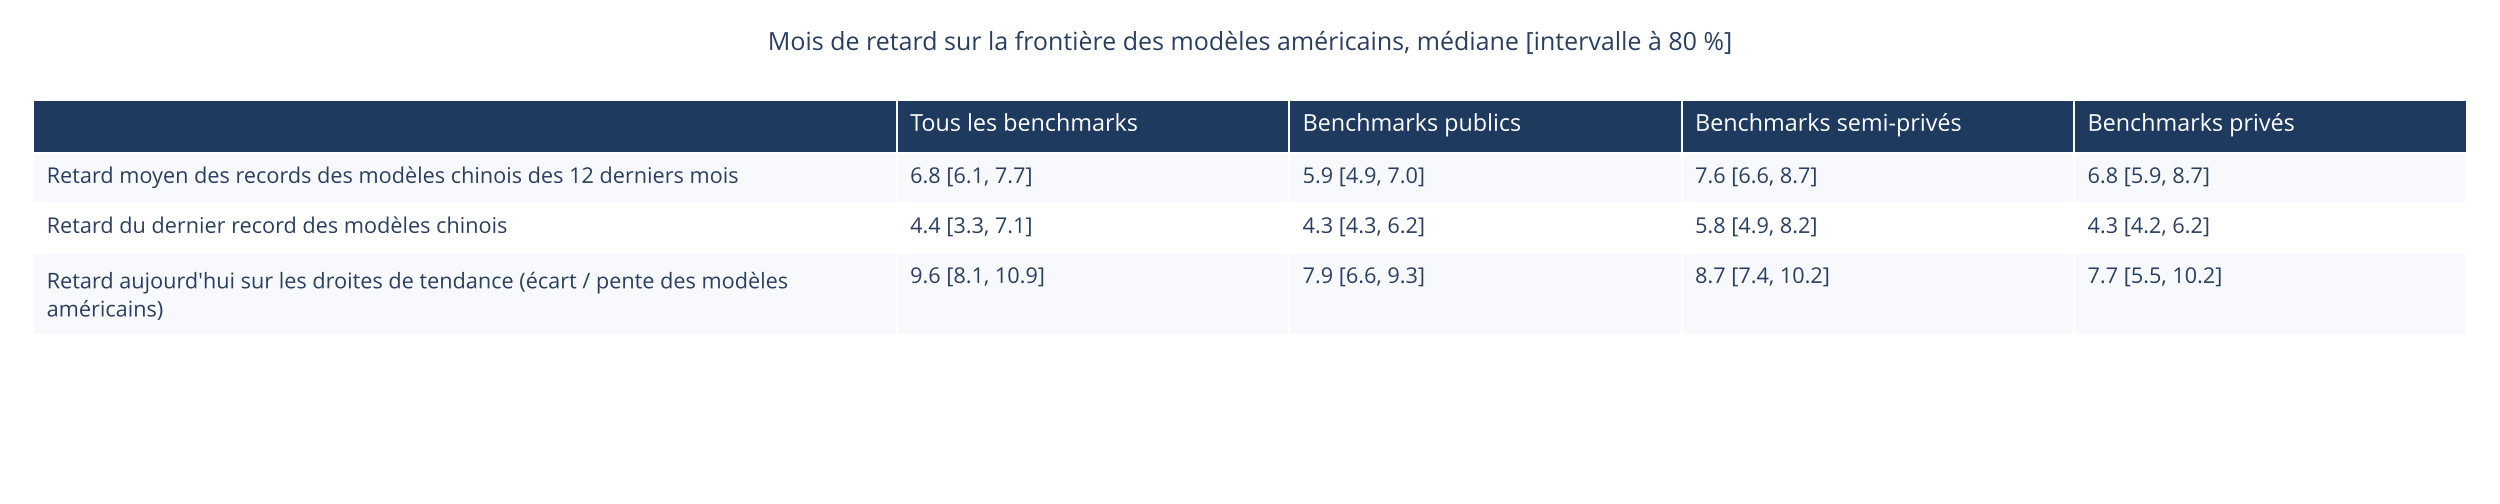
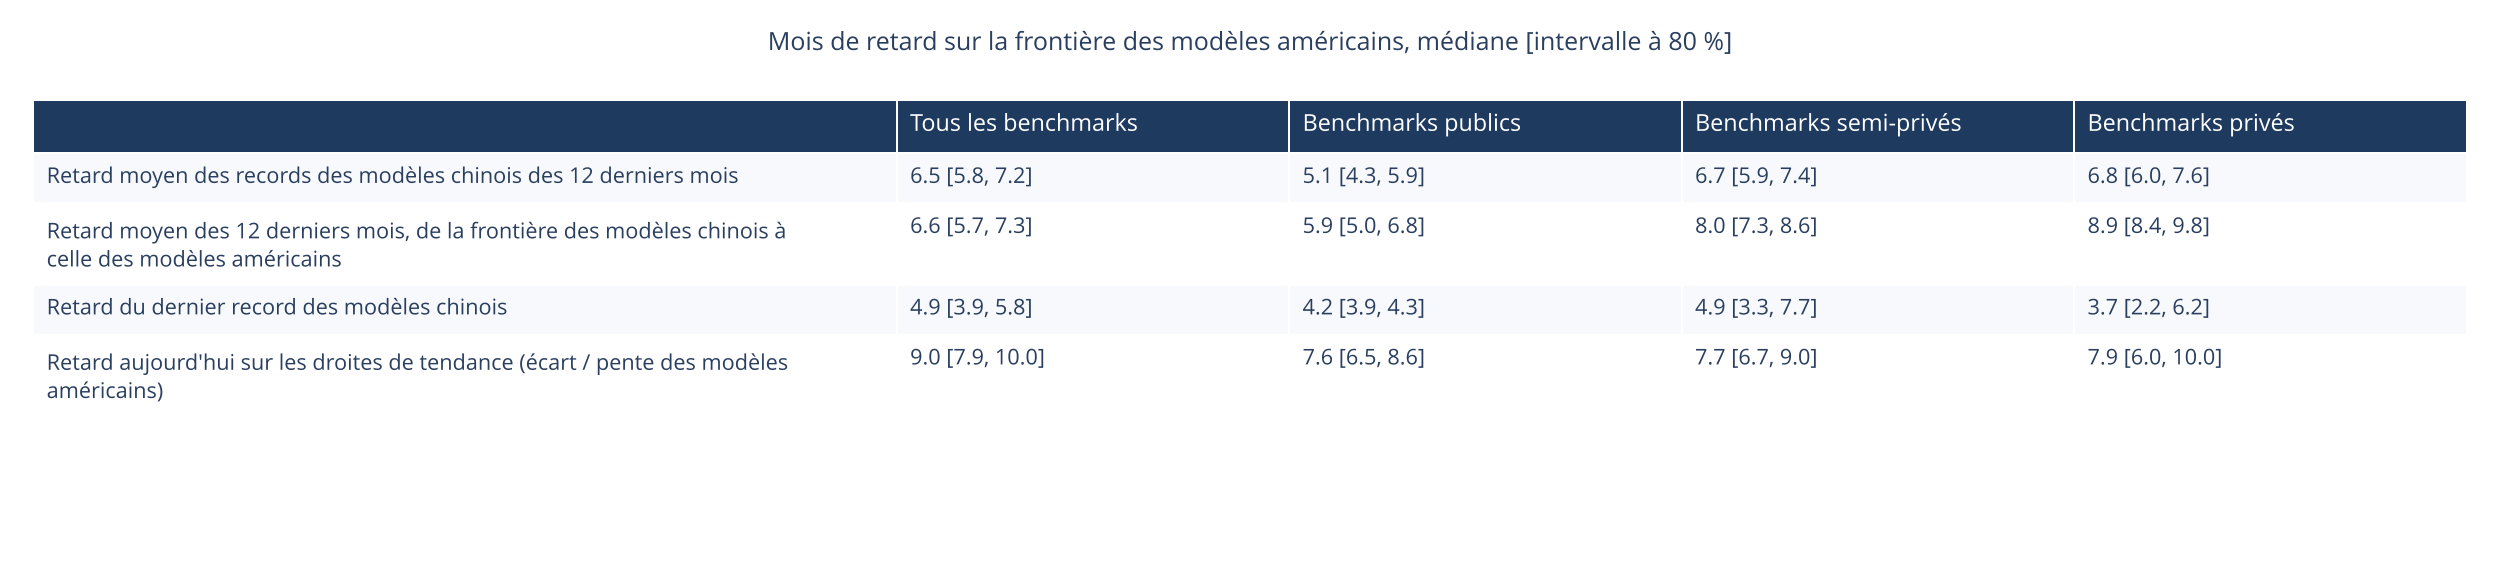
- <svg xmlns="http://www.w3.org/2000/svg" class="main-svg" width="1500" height="302" style="" viewBox="0 0 1500 302">
-   <rect x="0" y="0" width="1500" height="302" style="fill: rgb(255, 255, 255); fill-opacity: 1;" />
-   <defs id="defs-2aebf2">
+ <svg xmlns="http://www.w3.org/2000/svg" class="main-svg" width="1500" height="350" style="" viewBox="0 0 1500 350">
+   <rect x="0" y="0" width="1500" height="350" style="fill: rgb(255, 255, 255); fill-opacity: 1;" />
+   <defs id="defs-e7cb31">
    <g class="clips" />
    <g class="gradients" />
    <g class="patterns" />
  </defs>
  <g class="bglayer" />
  <g class="layer-below">
    <g class="imagelayer" />
    <g class="shapelayer" />
  </g>
  <g class="cartesianlayer" />
  <g class="polarlayer" />
  <g class="smithlayer" />
  <g class="ternarylayer" />
  <g class="geolayer" />
  <g class="funnelarealayer" />
  <g class="pielayer" />
  <g class="iciclelayer" />
  <g class="treemaplayer" />
  <g class="sunburstlayer" />
  <g class="glimages" />
-   <g class="table" overflow="visible" width="1500" height="302" transform="" style="box-sizing: content-box; position: absolute; left: 0px; overflow: visible; shape-rendering: crispedges; pointer-events: all;">
-     <g class="table-control-view" transform="translate(20,60)" clip-path="url(#clip2aebf2_scrollAreaBottomClip_0c5ba1true)" style="box-sizing: content-box;">
-       <rect class="scroll-background" fill="none" width="1460" height="232" />
-       <g class="y-column" transform="" clip-path="url(#clip2aebf2_columnBoundaryClippath_0c5ba1true_0)">
+   <g class="table" overflow="visible" width="1500" height="350" transform="" style="box-sizing: content-box; position: absolute; left: 0px; overflow: visible; shape-rendering: crispedges; pointer-events: all;">
+     <g class="table-control-view" transform="translate(20,60)" clip-path="url(#clipe7cb31_scrollAreaBottomClip_31409dtrue)" style="box-sizing: content-box;">
+       <rect class="scroll-background" fill="none" width="1460" height="280" />
+       <g class="y-column" transform="" clip-path="url(#clipe7cb31_columnBoundaryClippath_31409dtrue_0)">
        <g class="column-block" id="cells1" transform="" style="cursor: default;">
          <g class="column-cells">
            <g class="column-cell" transform="translate(0,32)">
              <rect class="cell-rect" width="518.065" stroke-width="1" style="stroke: rgb(255, 255, 255); stroke-opacity: 1; fill: rgb(247, 249, 252); fill-opacity: 1;" height="30" />
              <g class="cell-text-holder" transform="translate(8,8)" text-anchor="start" style="shape-rendering: geometricprecision;">
                <text class="cell-text" dy="0.75em" x="0" y="0" style="cursor: auto; font-family: 'Open Sans', verdana, arial, sans-serif; font-size: 13px; fill: rgb(42, 63, 95); fill-opacity: 1; white-space: pre;">Retard moyen des records des modèles chinois des 12 derniers mois</text>
              </g>
            </g>
            <g class="column-cell" transform="translate(0,62)">
-               <rect class="cell-rect" width="518.065" stroke-width="1" style="stroke: rgb(255, 255, 255); stroke-opacity: 1; fill: rgb(255, 255, 255); fill-opacity: 1;" height="30" />
+               <rect class="cell-rect" width="518.065" stroke-width="1" style="stroke: rgb(255, 255, 255); stroke-opacity: 1; fill: rgb(255, 255, 255); fill-opacity: 1;" height="48.9" />
+               <g class="cell-text-holder" transform="translate(8,21)" style="shape-rendering: geometricprecision;">
+                 <text class="cell-text" dy="0" x="0" y="0" style="cursor: auto; font-family: 'Open Sans', verdana, arial, sans-serif; font-size: 13px; fill: rgb(42, 63, 95); fill-opacity: 1; white-space: pre;">
+                   <tspan class="line" dy="0em" x="0" y="0">Retard moyen des 12 derniers mois, de la frontière des modèles chinois à</tspan>
+                   <tspan class="line" dy="1.3em" x="0" y="0">celle des modèles américains</tspan>
+                 </text>
+               </g>
+             </g>
+             <g class="column-cell" transform="translate(0,110.9)">
+               <rect class="cell-rect" width="518.065" stroke-width="1" style="stroke: rgb(255, 255, 255); stroke-opacity: 1; fill: rgb(247, 249, 252); fill-opacity: 1;" height="30" />
              <g class="cell-text-holder" transform="translate(8,8)" text-anchor="start" style="shape-rendering: geometricprecision;">
                <text class="cell-text" dy="0.75em" x="0" y="0" style="cursor: auto; font-family: 'Open Sans', verdana, arial, sans-serif; font-size: 13px; fill: rgb(42, 63, 95); fill-opacity: 1; white-space: pre;">Retard du dernier record des modèles chinois</text>
              </g>
            </g>
-             <g class="column-cell" transform="translate(0,92)">
-               <rect class="cell-rect" width="518.065" stroke-width="1" style="stroke: rgb(255, 255, 255); stroke-opacity: 1; fill: rgb(247, 249, 252); fill-opacity: 1;" height="48.9" />
+             <g class="column-cell" transform="translate(0,140.9)">
+               <rect class="cell-rect" width="518.065" stroke-width="1" style="stroke: rgb(255, 255, 255); stroke-opacity: 1; fill: rgb(255, 255, 255); fill-opacity: 1;" height="48.9" />
              <g class="cell-text-holder" transform="translate(8,21)" style="shape-rendering: geometricprecision;">
                <text class="cell-text" dy="0" x="0" y="0" style="cursor: auto; font-family: 'Open Sans', verdana, arial, sans-serif; font-size: 13px; fill: rgb(42, 63, 95); fill-opacity: 1; white-space: pre;">
                  <tspan class="line" dy="0em" x="0" y="0">Retard aujourd'hui sur les droites de tendance (écart / pente des modèles</tspan>
                  <tspan class="line" dy="1.3em" x="0" y="0">américains)</tspan>
                </text>
              </g>
            </g>
          </g>
        </g>
        <g class="column-block" id="cells2" transform="" style="cursor: default;">
          <g class="column-cells" />
        </g>
        <g class="column-block" id="header" style="cursor: ew-resize;">
          <g class="column-cells">
            <g class="column-cell" transform="">
              <rect class="cell-rect" width="518.065" stroke-width="1" style="stroke: rgb(255, 255, 255); stroke-opacity: 1; fill: rgb(31, 58, 95); fill-opacity: 1;" height="32" />
              <g class="cell-text-holder" transform="translate(8,8)" text-anchor="start" style="shape-rendering: geometricprecision;">
                <text class="cell-text" dy="0.75em" style="cursor: auto; font-family: 'Open Sans', verdana, arial, sans-serif; font-size: 14px; fill: rgb(255, 255, 255); fill-opacity: 1;" />
              </g>
            </g>
          </g>
        </g>
        <g class="column-boundary" />
-         <clipPath class="column-boundary-clippath" id="clip2aebf2_columnBoundaryClippath_0c5ba1true_0">
-           <rect class="column-boundary-rect" fill="none" width="520.065" height="239" x="-1" y="-1" />
-         </clipPath>
-       </g>
-       <g class="y-column" transform="translate(518.0645,0)" clip-path="url(#clip2aebf2_columnBoundaryClippath_0c5ba1true_1)">
-         <g class="column-block" id="cells1" transform="" style="cursor: default;">
-           <g class="column-cells">
-             <g class="column-cell" transform="translate(0,32)">
-               <rect class="cell-rect" width="235.484" stroke-width="1" style="stroke: rgb(255, 255, 255); stroke-opacity: 1; fill: rgb(247, 249, 252); fill-opacity: 1;" height="30" />
-               <g class="cell-text-holder" transform="translate(8,8)" text-anchor="start" style="shape-rendering: geometricprecision;">
-                 <text class="cell-text" dy="0.75em" x="0" y="0" style="cursor: auto; font-family: 'Open Sans', verdana, arial, sans-serif; font-size: 13px; fill: rgb(42, 63, 95); fill-opacity: 1; white-space: pre;">6.8 [6.1, 7.7]</text>
-               </g>
-             </g>
-             <g class="column-cell" transform="translate(0,62)">
-               <rect class="cell-rect" width="235.484" stroke-width="1" style="stroke: rgb(255, 255, 255); stroke-opacity: 1; fill: rgb(255, 255, 255); fill-opacity: 1;" height="30" />
-               <g class="cell-text-holder" transform="translate(8,8)" text-anchor="start" style="shape-rendering: geometricprecision;">
-                 <text class="cell-text" dy="0.75em" x="0" y="0" style="cursor: auto; font-family: 'Open Sans', verdana, arial, sans-serif; font-size: 13px; fill: rgb(42, 63, 95); fill-opacity: 1; white-space: pre;">4.4 [3.3, 7.1]</text>
-               </g>
-             </g>
-             <g class="column-cell" transform="translate(0,92)">
-               <rect class="cell-rect" width="235.484" stroke-width="1" style="stroke: rgb(255, 255, 255); stroke-opacity: 1; fill: rgb(247, 249, 252); fill-opacity: 1;" height="48.9" />
-               <g class="cell-text-holder" transform="translate(8,8)" text-anchor="start" style="shape-rendering: geometricprecision;">
-                 <text class="cell-text" dy="0.75em" x="0" y="0" style="cursor: auto; font-family: 'Open Sans', verdana, arial, sans-serif; font-size: 13px; fill: rgb(42, 63, 95); fill-opacity: 1; white-space: pre;">9.6 [8.1, 10.9]</text>
+         <clipPath class="column-boundary-clippath" id="clipe7cb31_columnBoundaryClippath_31409dtrue_0">
+           <rect class="column-boundary-rect" fill="none" width="520.065" height="287" x="-1" y="-1" />
+         </clipPath>
+       </g>
+       <g class="y-column" transform="translate(518.0645,0)" clip-path="url(#clipe7cb31_columnBoundaryClippath_31409dtrue_1)">
+         <g class="column-block" id="cells1" transform="" style="cursor: default;">
+           <g class="column-cells">
+             <g class="column-cell" transform="translate(0,32)">
+               <rect class="cell-rect" width="235.484" stroke-width="1" style="stroke: rgb(255, 255, 255); stroke-opacity: 1; fill: rgb(247, 249, 252); fill-opacity: 1;" height="30" />
+               <g class="cell-text-holder" transform="translate(8,8)" text-anchor="start" style="shape-rendering: geometricprecision;">
+                 <text class="cell-text" dy="0.75em" x="0" y="0" style="cursor: auto; font-family: 'Open Sans', verdana, arial, sans-serif; font-size: 13px; fill: rgb(42, 63, 95); fill-opacity: 1; white-space: pre;">6.5 [5.8, 7.2]</text>
+               </g>
+             </g>
+             <g class="column-cell" transform="translate(0,62)">
+               <rect class="cell-rect" width="235.484" stroke-width="1" style="stroke: rgb(255, 255, 255); stroke-opacity: 1; fill: rgb(255, 255, 255); fill-opacity: 1;" height="48.9" />
+               <g class="cell-text-holder" transform="translate(8,8)" text-anchor="start" style="shape-rendering: geometricprecision;">
+                 <text class="cell-text" dy="0.75em" x="0" y="0" style="cursor: auto; font-family: 'Open Sans', verdana, arial, sans-serif; font-size: 13px; fill: rgb(42, 63, 95); fill-opacity: 1; white-space: pre;">6.6 [5.7, 7.3]</text>
+               </g>
+             </g>
+             <g class="column-cell" transform="translate(0,110.9)">
+               <rect class="cell-rect" width="235.484" stroke-width="1" style="stroke: rgb(255, 255, 255); stroke-opacity: 1; fill: rgb(247, 249, 252); fill-opacity: 1;" height="30" />
+               <g class="cell-text-holder" transform="translate(8,8)" text-anchor="start" style="shape-rendering: geometricprecision;">
+                 <text class="cell-text" dy="0.75em" x="0" y="0" style="cursor: auto; font-family: 'Open Sans', verdana, arial, sans-serif; font-size: 13px; fill: rgb(42, 63, 95); fill-opacity: 1; white-space: pre;">4.9 [3.9, 5.8]</text>
+               </g>
+             </g>
+             <g class="column-cell" transform="translate(0,140.9)">
+               <rect class="cell-rect" width="235.484" stroke-width="1" style="stroke: rgb(255, 255, 255); stroke-opacity: 1; fill: rgb(255, 255, 255); fill-opacity: 1;" height="48.9" />
+               <g class="cell-text-holder" transform="translate(8,8)" text-anchor="start" style="shape-rendering: geometricprecision;">
+                 <text class="cell-text" dy="0.75em" x="0" y="0" style="cursor: auto; font-family: 'Open Sans', verdana, arial, sans-serif; font-size: 13px; fill: rgb(42, 63, 95); fill-opacity: 1; white-space: pre;">9.0 [7.9, 10.0]</text>
              </g>
            </g>
          </g>
        </g>
        <g class="column-block" id="cells2" transform="" style="cursor: default;">
          <g class="column-cells" />
        </g>
        <g class="column-block" id="header" style="cursor: ew-resize;">
          <g class="column-cells">
            <g class="column-cell" transform="">
              <rect class="cell-rect" width="235.484" stroke-width="1" style="stroke: rgb(255, 255, 255); stroke-opacity: 1; fill: rgb(31, 58, 95); fill-opacity: 1;" height="32" />
              <g class="cell-text-holder" transform="translate(8,8)" text-anchor="start" style="shape-rendering: geometricprecision;">
                <text class="cell-text" dy="0.75em" x="0" y="0" style="cursor: auto; font-family: 'Open Sans', verdana, arial, sans-serif; font-size: 14px; fill: rgb(255, 255, 255); fill-opacity: 1; white-space: pre;">Tous les benchmarks</text>
              </g>
            </g>
          </g>
        </g>
        <g class="column-boundary" />
-         <clipPath class="column-boundary-clippath" id="clip2aebf2_columnBoundaryClippath_0c5ba1true_1">
-           <rect class="column-boundary-rect" fill="none" width="237.484" height="239" x="-1" y="-1" />
-         </clipPath>
-       </g>
-       <g class="y-column" transform="translate(753.5484,0)" clip-path="url(#clip2aebf2_columnBoundaryClippath_0c5ba1true_2)">
-         <g class="column-block" id="cells1" transform="" style="cursor: default;">
-           <g class="column-cells">
-             <g class="column-cell" transform="translate(0,32)">
-               <rect class="cell-rect" width="235.484" stroke-width="1" style="stroke: rgb(255, 255, 255); stroke-opacity: 1; fill: rgb(247, 249, 252); fill-opacity: 1;" height="30" />
-               <g class="cell-text-holder" transform="translate(8,8)" text-anchor="start" style="shape-rendering: geometricprecision;">
-                 <text class="cell-text" dy="0.75em" x="0" y="0" style="cursor: auto; font-family: 'Open Sans', verdana, arial, sans-serif; font-size: 13px; fill: rgb(42, 63, 95); fill-opacity: 1; white-space: pre;">5.9 [4.9, 7.0]</text>
-               </g>
-             </g>
-             <g class="column-cell" transform="translate(0,62)">
-               <rect class="cell-rect" width="235.484" stroke-width="1" style="stroke: rgb(255, 255, 255); stroke-opacity: 1; fill: rgb(255, 255, 255); fill-opacity: 1;" height="30" />
-               <g class="cell-text-holder" transform="translate(8,8)" text-anchor="start" style="shape-rendering: geometricprecision;">
-                 <text class="cell-text" dy="0.75em" x="0" y="0" style="cursor: auto; font-family: 'Open Sans', verdana, arial, sans-serif; font-size: 13px; fill: rgb(42, 63, 95); fill-opacity: 1; white-space: pre;">4.3 [4.3, 6.2]</text>
-               </g>
-             </g>
-             <g class="column-cell" transform="translate(0,92)">
-               <rect class="cell-rect" width="235.484" stroke-width="1" style="stroke: rgb(255, 255, 255); stroke-opacity: 1; fill: rgb(247, 249, 252); fill-opacity: 1;" height="48.9" />
-               <g class="cell-text-holder" transform="translate(8,8)" text-anchor="start" style="shape-rendering: geometricprecision;">
-                 <text class="cell-text" dy="0.75em" x="0" y="0" style="cursor: auto; font-family: 'Open Sans', verdana, arial, sans-serif; font-size: 13px; fill: rgb(42, 63, 95); fill-opacity: 1; white-space: pre;">7.9 [6.6, 9.3]</text>
+         <clipPath class="column-boundary-clippath" id="clipe7cb31_columnBoundaryClippath_31409dtrue_1">
+           <rect class="column-boundary-rect" fill="none" width="237.484" height="287" x="-1" y="-1" />
+         </clipPath>
+       </g>
+       <g class="y-column" transform="translate(753.5484,0)" clip-path="url(#clipe7cb31_columnBoundaryClippath_31409dtrue_2)">
+         <g class="column-block" id="cells1" transform="" style="cursor: default;">
+           <g class="column-cells">
+             <g class="column-cell" transform="translate(0,32)">
+               <rect class="cell-rect" width="235.484" stroke-width="1" style="stroke: rgb(255, 255, 255); stroke-opacity: 1; fill: rgb(247, 249, 252); fill-opacity: 1;" height="30" />
+               <g class="cell-text-holder" transform="translate(8,8)" text-anchor="start" style="shape-rendering: geometricprecision;">
+                 <text class="cell-text" dy="0.75em" x="0" y="0" style="cursor: auto; font-family: 'Open Sans', verdana, arial, sans-serif; font-size: 13px; fill: rgb(42, 63, 95); fill-opacity: 1; white-space: pre;">5.1 [4.3, 5.9]</text>
+               </g>
+             </g>
+             <g class="column-cell" transform="translate(0,62)">
+               <rect class="cell-rect" width="235.484" stroke-width="1" style="stroke: rgb(255, 255, 255); stroke-opacity: 1; fill: rgb(255, 255, 255); fill-opacity: 1;" height="48.9" />
+               <g class="cell-text-holder" transform="translate(8,8)" text-anchor="start" style="shape-rendering: geometricprecision;">
+                 <text class="cell-text" dy="0.75em" x="0" y="0" style="cursor: auto; font-family: 'Open Sans', verdana, arial, sans-serif; font-size: 13px; fill: rgb(42, 63, 95); fill-opacity: 1; white-space: pre;">5.9 [5.0, 6.8]</text>
+               </g>
+             </g>
+             <g class="column-cell" transform="translate(0,110.9)">
+               <rect class="cell-rect" width="235.484" stroke-width="1" style="stroke: rgb(255, 255, 255); stroke-opacity: 1; fill: rgb(247, 249, 252); fill-opacity: 1;" height="30" />
+               <g class="cell-text-holder" transform="translate(8,8)" text-anchor="start" style="shape-rendering: geometricprecision;">
+                 <text class="cell-text" dy="0.75em" x="0" y="0" style="cursor: auto; font-family: 'Open Sans', verdana, arial, sans-serif; font-size: 13px; fill: rgb(42, 63, 95); fill-opacity: 1; white-space: pre;">4.2 [3.9, 4.3]</text>
+               </g>
+             </g>
+             <g class="column-cell" transform="translate(0,140.9)">
+               <rect class="cell-rect" width="235.484" stroke-width="1" style="stroke: rgb(255, 255, 255); stroke-opacity: 1; fill: rgb(255, 255, 255); fill-opacity: 1;" height="48.9" />
+               <g class="cell-text-holder" transform="translate(8,8)" text-anchor="start" style="shape-rendering: geometricprecision;">
+                 <text class="cell-text" dy="0.75em" x="0" y="0" style="cursor: auto; font-family: 'Open Sans', verdana, arial, sans-serif; font-size: 13px; fill: rgb(42, 63, 95); fill-opacity: 1; white-space: pre;">7.6 [6.5, 8.6]</text>
              </g>
            </g>
          </g>
        </g>
        <g class="column-block" id="cells2" transform="" style="cursor: default;">
          <g class="column-cells" />
        </g>
        <g class="column-block" id="header" style="cursor: ew-resize;">
          <g class="column-cells">
            <g class="column-cell" transform="">
              <rect class="cell-rect" width="235.484" stroke-width="1" style="stroke: rgb(255, 255, 255); stroke-opacity: 1; fill: rgb(31, 58, 95); fill-opacity: 1;" height="32" />
              <g class="cell-text-holder" transform="translate(8,8)" text-anchor="start" style="shape-rendering: geometricprecision;">
                <text class="cell-text" dy="0.75em" x="0" y="0" style="cursor: auto; font-family: 'Open Sans', verdana, arial, sans-serif; font-size: 14px; fill: rgb(255, 255, 255); fill-opacity: 1; white-space: pre;">Benchmarks publics</text>
              </g>
            </g>
          </g>
        </g>
        <g class="column-boundary" />
-         <clipPath class="column-boundary-clippath" id="clip2aebf2_columnBoundaryClippath_0c5ba1true_2">
-           <rect class="column-boundary-rect" fill="none" width="237.484" height="239" x="-1" y="-1" />
-         </clipPath>
-       </g>
-       <g class="y-column" transform="translate(989.0323,0)" clip-path="url(#clip2aebf2_columnBoundaryClippath_0c5ba1true_3)">
-         <g class="column-block" id="cells1" transform="" style="cursor: default;">
-           <g class="column-cells">
-             <g class="column-cell" transform="translate(0,32)">
-               <rect class="cell-rect" width="235.484" stroke-width="1" style="stroke: rgb(255, 255, 255); stroke-opacity: 1; fill: rgb(247, 249, 252); fill-opacity: 1;" height="30" />
-               <g class="cell-text-holder" transform="translate(8,8)" text-anchor="start" style="shape-rendering: geometricprecision;">
-                 <text class="cell-text" dy="0.75em" x="0" y="0" style="cursor: auto; font-family: 'Open Sans', verdana, arial, sans-serif; font-size: 13px; fill: rgb(42, 63, 95); fill-opacity: 1; white-space: pre;">7.6 [6.6, 8.7]</text>
-               </g>
-             </g>
-             <g class="column-cell" transform="translate(0,62)">
-               <rect class="cell-rect" width="235.484" stroke-width="1" style="stroke: rgb(255, 255, 255); stroke-opacity: 1; fill: rgb(255, 255, 255); fill-opacity: 1;" height="30" />
-               <g class="cell-text-holder" transform="translate(8,8)" text-anchor="start" style="shape-rendering: geometricprecision;">
-                 <text class="cell-text" dy="0.75em" x="0" y="0" style="cursor: auto; font-family: 'Open Sans', verdana, arial, sans-serif; font-size: 13px; fill: rgb(42, 63, 95); fill-opacity: 1; white-space: pre;">5.8 [4.9, 8.2]</text>
-               </g>
-             </g>
-             <g class="column-cell" transform="translate(0,92)">
-               <rect class="cell-rect" width="235.484" stroke-width="1" style="stroke: rgb(255, 255, 255); stroke-opacity: 1; fill: rgb(247, 249, 252); fill-opacity: 1;" height="48.9" />
-               <g class="cell-text-holder" transform="translate(8,8)" text-anchor="start" style="shape-rendering: geometricprecision;">
-                 <text class="cell-text" dy="0.75em" x="0" y="0" style="cursor: auto; font-family: 'Open Sans', verdana, arial, sans-serif; font-size: 13px; fill: rgb(42, 63, 95); fill-opacity: 1; white-space: pre;">8.7 [7.4, 10.2]</text>
+         <clipPath class="column-boundary-clippath" id="clipe7cb31_columnBoundaryClippath_31409dtrue_2">
+           <rect class="column-boundary-rect" fill="none" width="237.484" height="287" x="-1" y="-1" />
+         </clipPath>
+       </g>
+       <g class="y-column" transform="translate(989.0323,0)" clip-path="url(#clipe7cb31_columnBoundaryClippath_31409dtrue_3)">
+         <g class="column-block" id="cells1" transform="" style="cursor: default;">
+           <g class="column-cells">
+             <g class="column-cell" transform="translate(0,32)">
+               <rect class="cell-rect" width="235.484" stroke-width="1" style="stroke: rgb(255, 255, 255); stroke-opacity: 1; fill: rgb(247, 249, 252); fill-opacity: 1;" height="30" />
+               <g class="cell-text-holder" transform="translate(8,8)" text-anchor="start" style="shape-rendering: geometricprecision;">
+                 <text class="cell-text" dy="0.75em" x="0" y="0" style="cursor: auto; font-family: 'Open Sans', verdana, arial, sans-serif; font-size: 13px; fill: rgb(42, 63, 95); fill-opacity: 1; white-space: pre;">6.7 [5.9, 7.4]</text>
+               </g>
+             </g>
+             <g class="column-cell" transform="translate(0,62)">
+               <rect class="cell-rect" width="235.484" stroke-width="1" style="stroke: rgb(255, 255, 255); stroke-opacity: 1; fill: rgb(255, 255, 255); fill-opacity: 1;" height="48.9" />
+               <g class="cell-text-holder" transform="translate(8,8)" text-anchor="start" style="shape-rendering: geometricprecision;">
+                 <text class="cell-text" dy="0.75em" x="0" y="0" style="cursor: auto; font-family: 'Open Sans', verdana, arial, sans-serif; font-size: 13px; fill: rgb(42, 63, 95); fill-opacity: 1; white-space: pre;">8.0 [7.3, 8.6]</text>
+               </g>
+             </g>
+             <g class="column-cell" transform="translate(0,110.9)">
+               <rect class="cell-rect" width="235.484" stroke-width="1" style="stroke: rgb(255, 255, 255); stroke-opacity: 1; fill: rgb(247, 249, 252); fill-opacity: 1;" height="30" />
+               <g class="cell-text-holder" transform="translate(8,8)" text-anchor="start" style="shape-rendering: geometricprecision;">
+                 <text class="cell-text" dy="0.75em" x="0" y="0" style="cursor: auto; font-family: 'Open Sans', verdana, arial, sans-serif; font-size: 13px; fill: rgb(42, 63, 95); fill-opacity: 1; white-space: pre;">4.9 [3.3, 7.7]</text>
+               </g>
+             </g>
+             <g class="column-cell" transform="translate(0,140.9)">
+               <rect class="cell-rect" width="235.484" stroke-width="1" style="stroke: rgb(255, 255, 255); stroke-opacity: 1; fill: rgb(255, 255, 255); fill-opacity: 1;" height="48.9" />
+               <g class="cell-text-holder" transform="translate(8,8)" text-anchor="start" style="shape-rendering: geometricprecision;">
+                 <text class="cell-text" dy="0.75em" x="0" y="0" style="cursor: auto; font-family: 'Open Sans', verdana, arial, sans-serif; font-size: 13px; fill: rgb(42, 63, 95); fill-opacity: 1; white-space: pre;">7.7 [6.7, 9.0]</text>
              </g>
            </g>
          </g>
        </g>
        <g class="column-block" id="cells2" transform="" style="cursor: default;">
          <g class="column-cells" />
        </g>
        <g class="column-block" id="header" style="cursor: ew-resize;">
          <g class="column-cells">
            <g class="column-cell" transform="">
              <rect class="cell-rect" width="235.484" stroke-width="1" style="stroke: rgb(255, 255, 255); stroke-opacity: 1; fill: rgb(31, 58, 95); fill-opacity: 1;" height="32" />
              <g class="cell-text-holder" transform="translate(8,8)" text-anchor="start" style="shape-rendering: geometricprecision;">
                <text class="cell-text" dy="0.75em" x="0" y="0" style="cursor: auto; font-family: 'Open Sans', verdana, arial, sans-serif; font-size: 14px; fill: rgb(255, 255, 255); fill-opacity: 1; white-space: pre;">Benchmarks semi-privés</text>
              </g>
            </g>
          </g>
        </g>
        <g class="column-boundary" />
-         <clipPath class="column-boundary-clippath" id="clip2aebf2_columnBoundaryClippath_0c5ba1true_3">
-           <rect class="column-boundary-rect" fill="none" width="237.484" height="239" x="-1" y="-1" />
-         </clipPath>
-       </g>
-       <g class="y-column" transform="translate(1224.516,0)" clip-path="url(#clip2aebf2_columnBoundaryClippath_0c5ba1true_4)">
-         <g class="column-block" id="cells1" transform="" style="cursor: default;">
-           <g class="column-cells">
-             <g class="column-cell" transform="translate(0,32)">
-               <rect class="cell-rect" width="235.484" stroke-width="1" style="stroke: rgb(255, 255, 255); stroke-opacity: 1; fill: rgb(247, 249, 252); fill-opacity: 1;" height="30" />
-               <g class="cell-text-holder" transform="translate(8,8)" text-anchor="start" style="shape-rendering: geometricprecision;">
-                 <text class="cell-text" dy="0.75em" x="0" y="0" style="cursor: auto; font-family: 'Open Sans', verdana, arial, sans-serif; font-size: 13px; fill: rgb(42, 63, 95); fill-opacity: 1; white-space: pre;">6.8 [5.9, 8.7]</text>
-               </g>
-             </g>
-             <g class="column-cell" transform="translate(0,62)">
-               <rect class="cell-rect" width="235.484" stroke-width="1" style="stroke: rgb(255, 255, 255); stroke-opacity: 1; fill: rgb(255, 255, 255); fill-opacity: 1;" height="30" />
-               <g class="cell-text-holder" transform="translate(8,8)" text-anchor="start" style="shape-rendering: geometricprecision;">
-                 <text class="cell-text" dy="0.75em" x="0" y="0" style="cursor: auto; font-family: 'Open Sans', verdana, arial, sans-serif; font-size: 13px; fill: rgb(42, 63, 95); fill-opacity: 1; white-space: pre;">4.3 [4.2, 6.2]</text>
-               </g>
-             </g>
-             <g class="column-cell" transform="translate(0,92)">
-               <rect class="cell-rect" width="235.484" stroke-width="1" style="stroke: rgb(255, 255, 255); stroke-opacity: 1; fill: rgb(247, 249, 252); fill-opacity: 1;" height="48.9" />
-               <g class="cell-text-holder" transform="translate(8,8)" text-anchor="start" style="shape-rendering: geometricprecision;">
-                 <text class="cell-text" dy="0.75em" x="0" y="0" style="cursor: auto; font-family: 'Open Sans', verdana, arial, sans-serif; font-size: 13px; fill: rgb(42, 63, 95); fill-opacity: 1; white-space: pre;">7.7 [5.5, 10.2]</text>
+         <clipPath class="column-boundary-clippath" id="clipe7cb31_columnBoundaryClippath_31409dtrue_3">
+           <rect class="column-boundary-rect" fill="none" width="237.484" height="287" x="-1" y="-1" />
+         </clipPath>
+       </g>
+       <g class="y-column" transform="translate(1224.516,0)" clip-path="url(#clipe7cb31_columnBoundaryClippath_31409dtrue_4)">
+         <g class="column-block" id="cells1" transform="" style="cursor: default;">
+           <g class="column-cells">
+             <g class="column-cell" transform="translate(0,32)">
+               <rect class="cell-rect" width="235.484" stroke-width="1" style="stroke: rgb(255, 255, 255); stroke-opacity: 1; fill: rgb(247, 249, 252); fill-opacity: 1;" height="30" />
+               <g class="cell-text-holder" transform="translate(8,8)" text-anchor="start" style="shape-rendering: geometricprecision;">
+                 <text class="cell-text" dy="0.75em" x="0" y="0" style="cursor: auto; font-family: 'Open Sans', verdana, arial, sans-serif; font-size: 13px; fill: rgb(42, 63, 95); fill-opacity: 1; white-space: pre;">6.8 [6.0, 7.6]</text>
+               </g>
+             </g>
+             <g class="column-cell" transform="translate(0,62)">
+               <rect class="cell-rect" width="235.484" stroke-width="1" style="stroke: rgb(255, 255, 255); stroke-opacity: 1; fill: rgb(255, 255, 255); fill-opacity: 1;" height="48.9" />
+               <g class="cell-text-holder" transform="translate(8,8)" text-anchor="start" style="shape-rendering: geometricprecision;">
+                 <text class="cell-text" dy="0.75em" x="0" y="0" style="cursor: auto; font-family: 'Open Sans', verdana, arial, sans-serif; font-size: 13px; fill: rgb(42, 63, 95); fill-opacity: 1; white-space: pre;">8.9 [8.4, 9.8]</text>
+               </g>
+             </g>
+             <g class="column-cell" transform="translate(0,110.9)">
+               <rect class="cell-rect" width="235.484" stroke-width="1" style="stroke: rgb(255, 255, 255); stroke-opacity: 1; fill: rgb(247, 249, 252); fill-opacity: 1;" height="30" />
+               <g class="cell-text-holder" transform="translate(8,8)" text-anchor="start" style="shape-rendering: geometricprecision;">
+                 <text class="cell-text" dy="0.75em" x="0" y="0" style="cursor: auto; font-family: 'Open Sans', verdana, arial, sans-serif; font-size: 13px; fill: rgb(42, 63, 95); fill-opacity: 1; white-space: pre;">3.7 [2.2, 6.2]</text>
+               </g>
+             </g>
+             <g class="column-cell" transform="translate(0,140.9)">
+               <rect class="cell-rect" width="235.484" stroke-width="1" style="stroke: rgb(255, 255, 255); stroke-opacity: 1; fill: rgb(255, 255, 255); fill-opacity: 1;" height="48.9" />
+               <g class="cell-text-holder" transform="translate(8,8)" text-anchor="start" style="shape-rendering: geometricprecision;">
+                 <text class="cell-text" dy="0.75em" x="0" y="0" style="cursor: auto; font-family: 'Open Sans', verdana, arial, sans-serif; font-size: 13px; fill: rgb(42, 63, 95); fill-opacity: 1; white-space: pre;">7.9 [6.0, 10.0]</text>
              </g>
            </g>
          </g>
        </g>
        <g class="column-block" id="cells2" transform="" style="cursor: default;">
          <g class="column-cells" />
        </g>
        <g class="column-block" id="header" style="cursor: ew-resize;">
          <g class="column-cells">
            <g class="column-cell" transform="">
              <rect class="cell-rect" width="235.484" stroke-width="1" style="stroke: rgb(255, 255, 255); stroke-opacity: 1; fill: rgb(31, 58, 95); fill-opacity: 1;" height="32" />
              <g class="cell-text-holder" transform="translate(8,8)" text-anchor="start" style="shape-rendering: geometricprecision;">
                <text class="cell-text" dy="0.75em" x="0" y="0" style="cursor: auto; font-family: 'Open Sans', verdana, arial, sans-serif; font-size: 14px; fill: rgb(255, 255, 255); fill-opacity: 1; white-space: pre;">Benchmarks privés</text>
              </g>
            </g>
          </g>
        </g>
        <g class="column-boundary" />
-         <clipPath class="column-boundary-clippath" id="clip2aebf2_columnBoundaryClippath_0c5ba1true_4">
-           <rect class="column-boundary-rect" fill="none" width="237.484" height="239" x="-1" y="-1" />
+         <clipPath class="column-boundary-clippath" id="clipe7cb31_columnBoundaryClippath_31409dtrue_4">
+           <rect class="column-boundary-rect" fill="none" width="237.484" height="287" x="-1" y="-1" />
        </clipPath>
      </g>
      <g class="scrollbar-kit" transform="translate(1469,32)" style="shape-rendering: geometricprecision;">
        <g class="scrollbar">
          <g class="scrollbar-slider" transform="" />
        </g>
      </g>
-       <clipPath class="scroll-area-clip" id="clip2aebf2_scrollAreaBottomClip_0c5ba1true">
-         <rect class="scroll-area-clip-rect" x="-45" y="-5" fill="none" width="1550" height="237" />
+       <clipPath class="scroll-area-clip" id="clipe7cb31_scrollAreaBottomClip_31409dtrue">
+         <rect class="scroll-area-clip-rect" x="-45" y="-5" fill="none" width="1550" height="285" />
      </clipPath>
    </g>
  </g>
-   <defs id="topdefs-2aebf2">
+   <defs id="topdefs-e7cb31">
    <g class="clips" />
  </defs>
  <g class="layer-above">
    <g class="imagelayer" />
    <g class="shapelayer" />
  </g>
  <g class="infolayer">
    <g class="g-gtitle">
      <text class="gtitle" x="750" y="30" text-anchor="middle" dy="0em" style="opacity: 1; font-family: 'Open Sans', verdana, arial, sans-serif; font-size: 15px; fill: rgb(42, 63, 95); fill-opacity: 1; white-space: pre;">Mois de retard sur la frontière des modèles américains, médiane [intervalle à 80 %]</text>
    </g>
  </g>
</svg>
